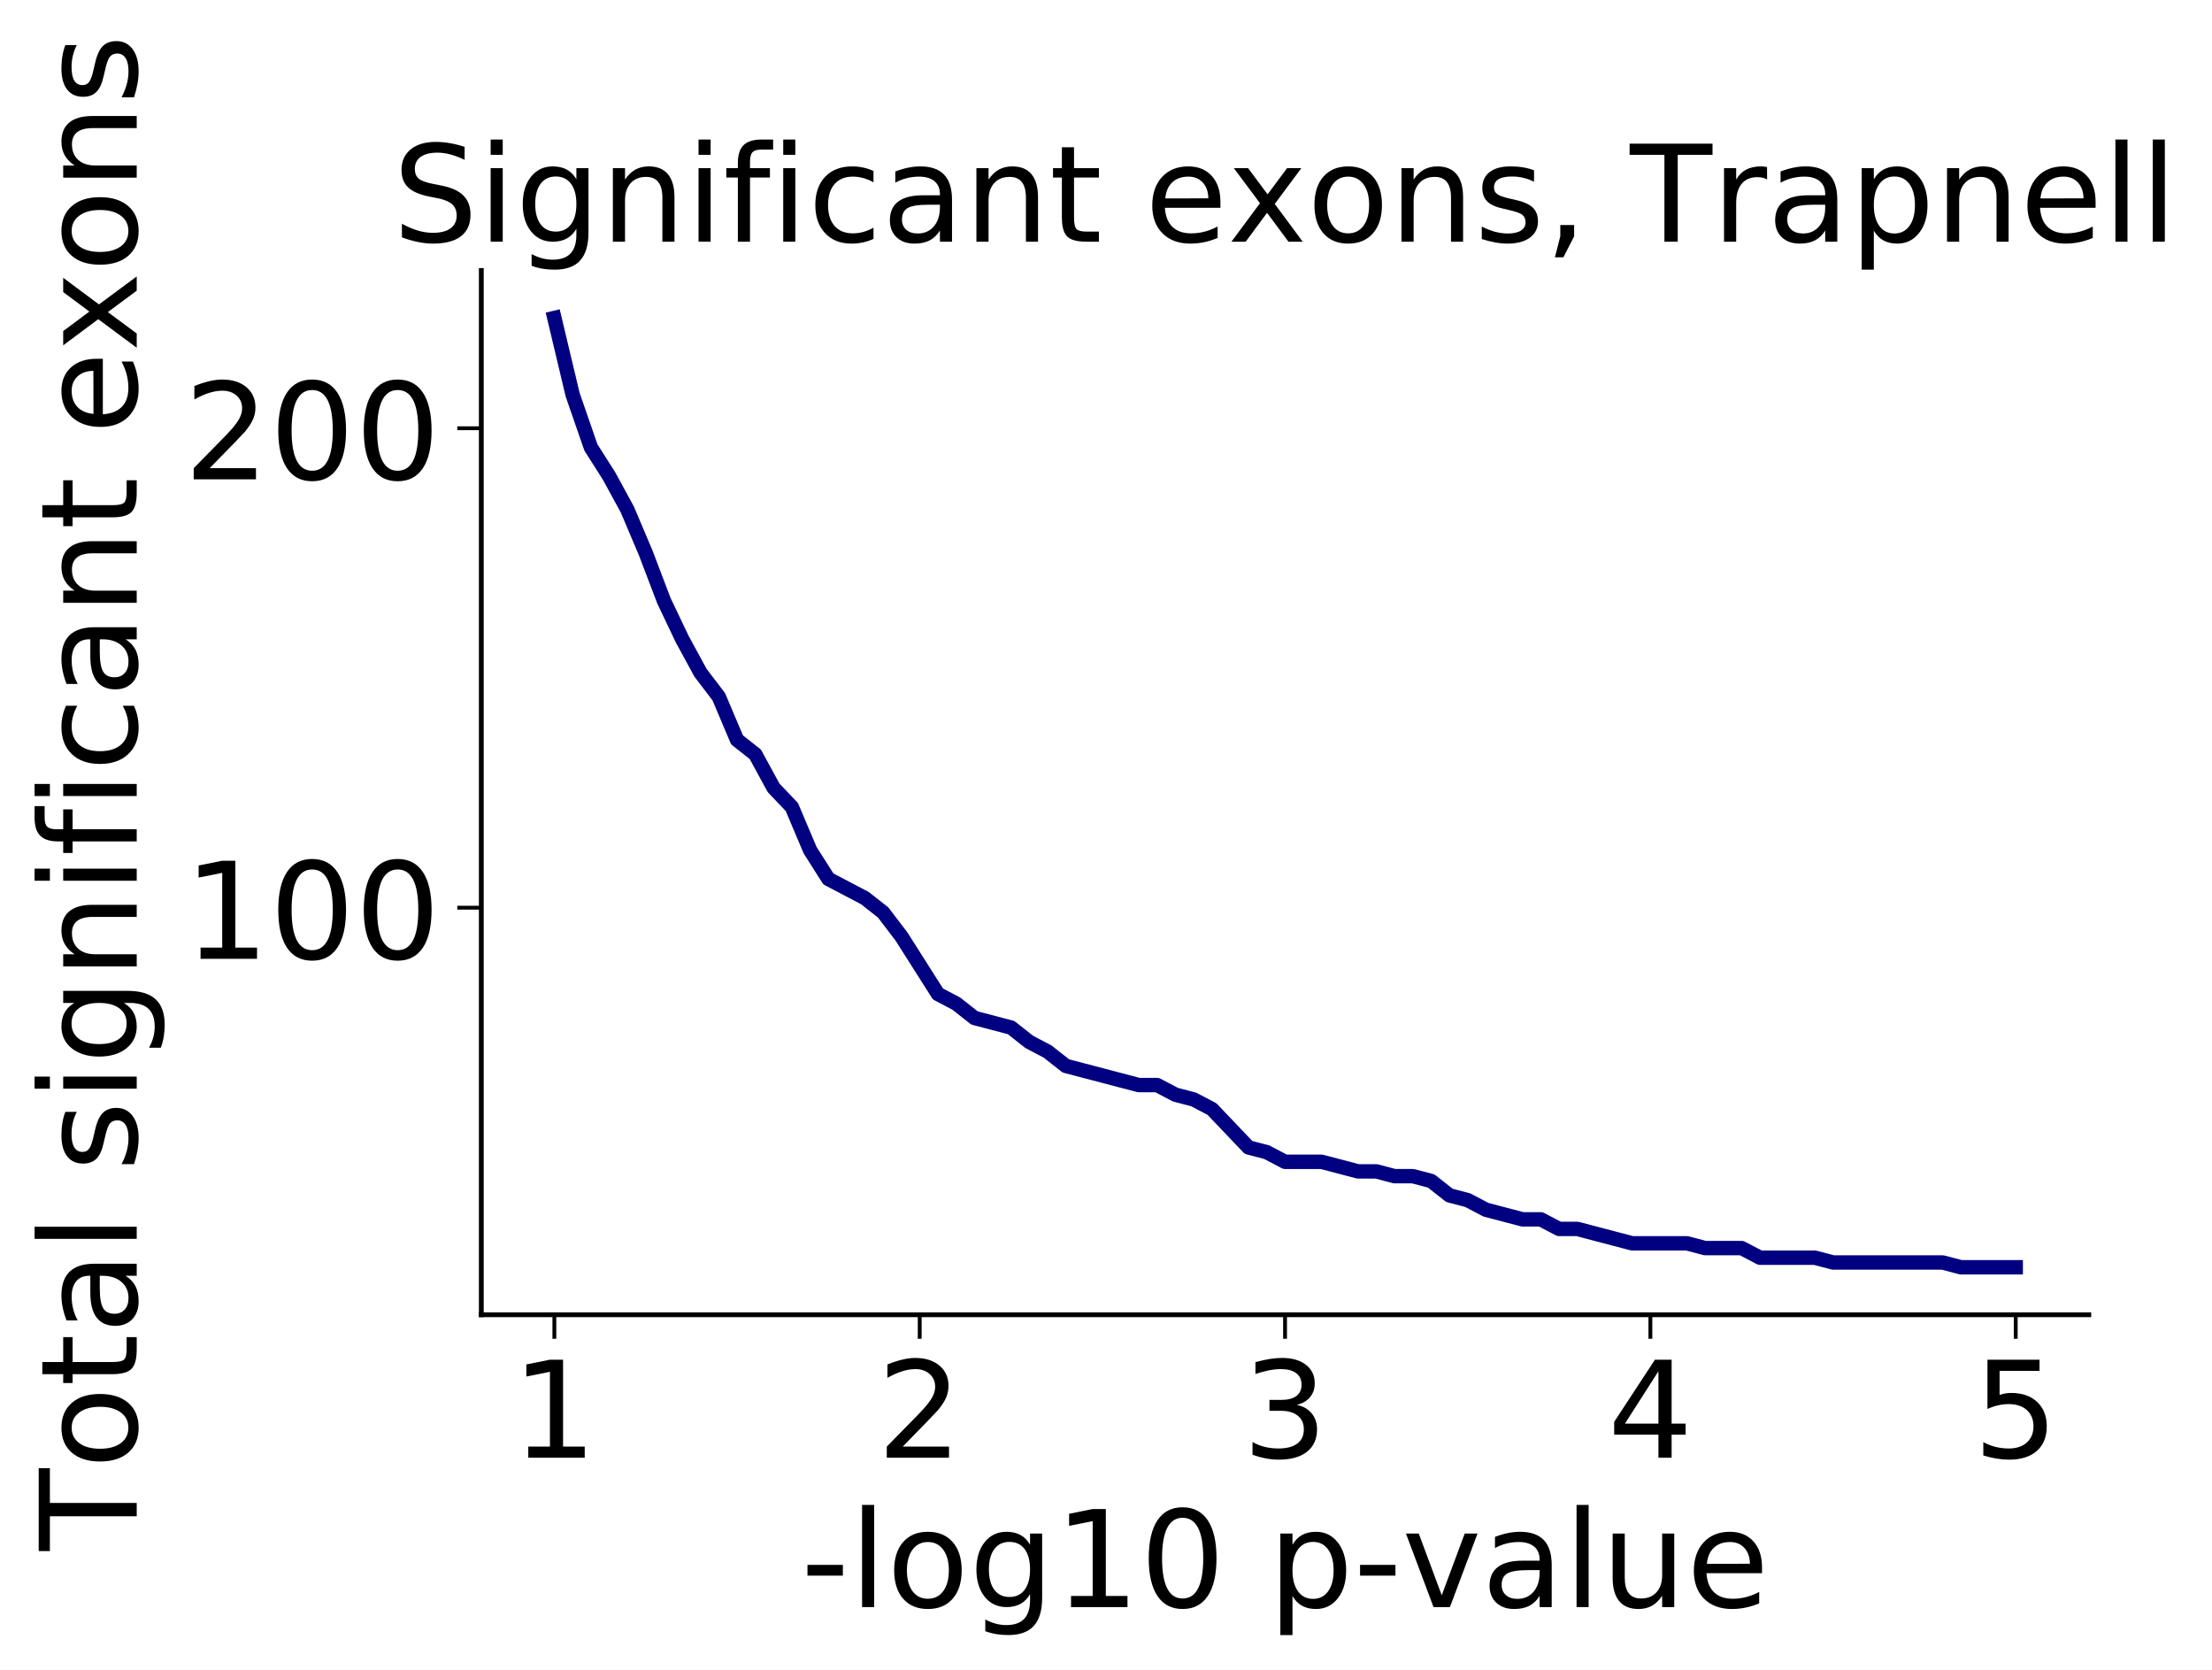
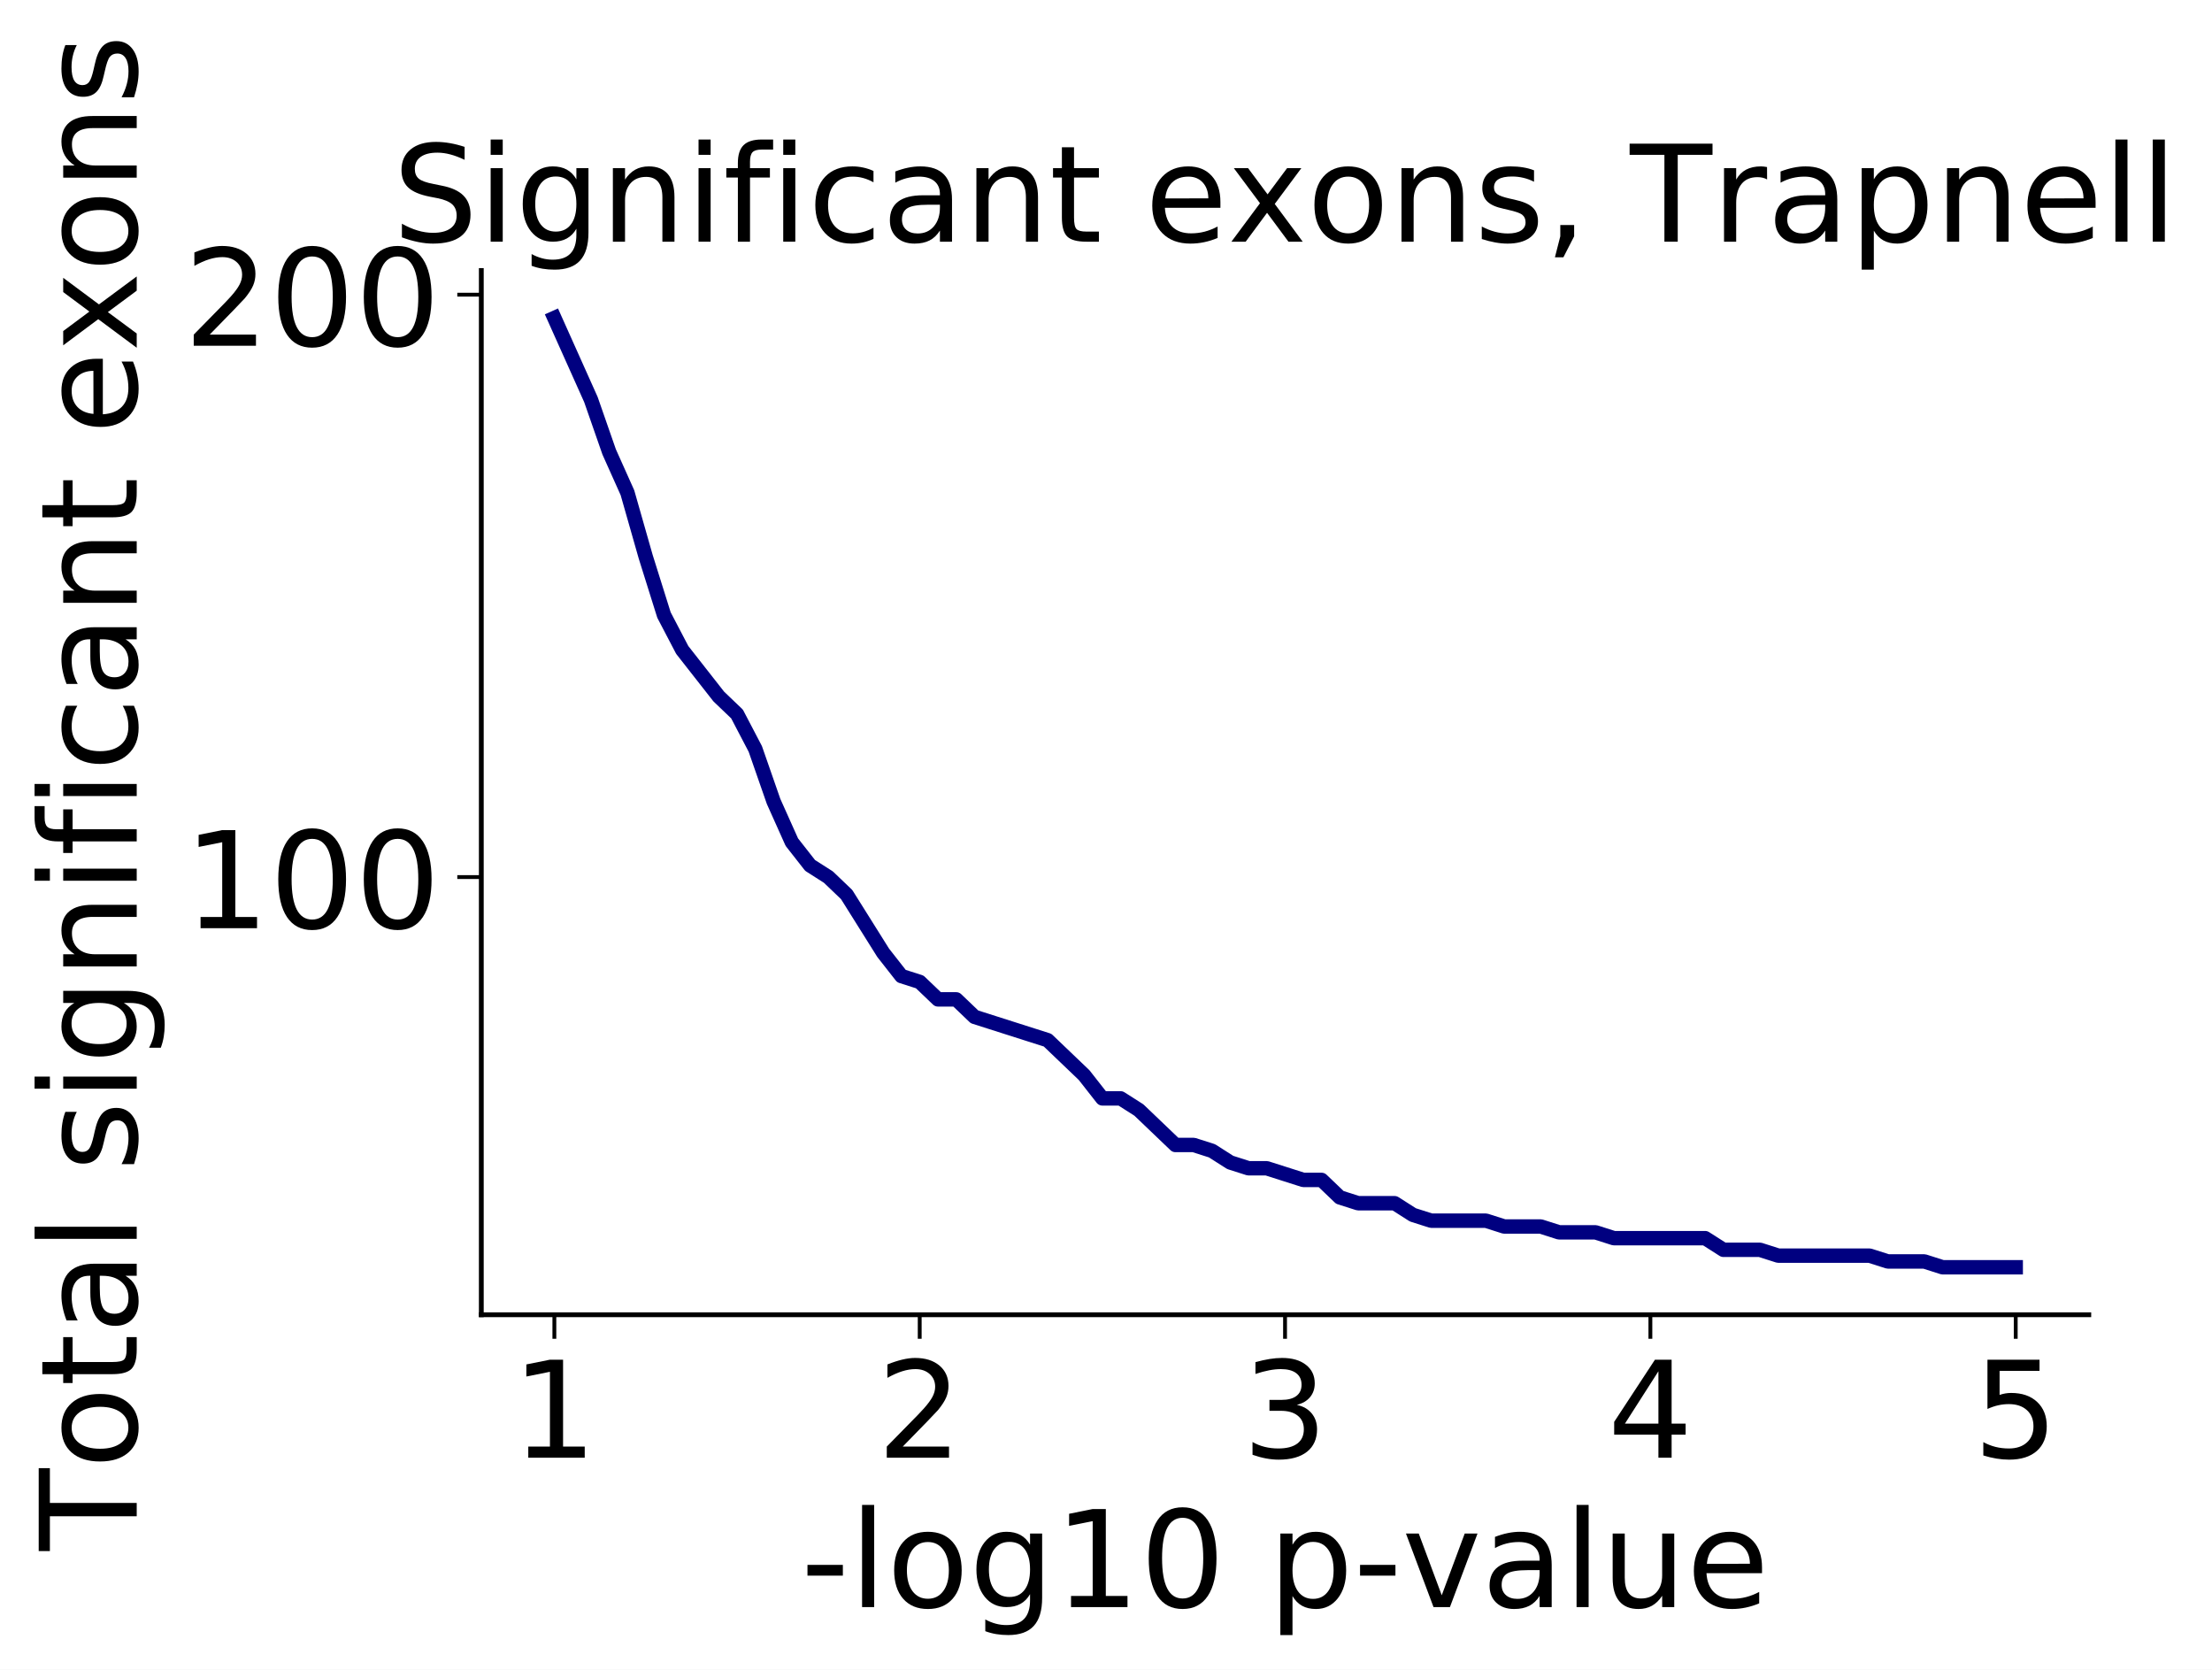
<svg xmlns="http://www.w3.org/2000/svg" xmlns:xlink="http://www.w3.org/1999/xlink" height="347.665pt" version="1.1" viewBox="0 0 460.707 347.665" width="460.707pt">
  <defs>
    <style type="text/css">
*{stroke-linecap:butt;stroke-linejoin:round;}
  </style>
  </defs>
  <g id="figure_1">
    <g id="patch_1">
      <path d="M 0 347.665  L 460.707 347.665  L 460.707 0  L 0 0  z " style="fill:#ffffff;" />
    </g>
    <g id="axes_1">
      <g id="patch_2">
        <path d="M 100.244 273.768  L 435.044 273.768  L 435.044 56.328  L 100.244 56.328  z " style="fill:#ffffff;" />
      </g>
      <g id="matplotlib.axis_1">
        <g id="xtick_1">
          <g id="line2d_1">
            <defs>
-               <path d="M 0 0  L 0 5  " id="ma1ad7f5b14" style="stroke:#000000;stroke-width:0.8;" />
-             </defs>
-             <g>
-               <use style="stroke:#000000;stroke-width:0.8;" x="115.462" xlink:href="#ma1ad7f5b14" y="273.768" />
+               <path d="M 0 0  L 0 5  " id="mbb6af2374b" style="stroke:#000000;stroke-width:0.8;" />
+             </defs>
+             <g>
+               <use style="stroke:#000000;stroke-width:0.8;" x="115.462" xlink:href="#mbb6af2374b" y="273.768" />
            </g>
          </g>
          <g id="text_1">
            <defs>
              <path d="M 12.406 8.297  L 28.516 8.297  L 28.516 63.922  L 10.984 60.406  L 10.984 69.391  L 28.422 72.906  L 38.281 72.906  L 38.281 8.297  L 54.391 8.297  L 54.391 0  L 12.406 0  z " id="DejaVuSans-49" />
            </defs>
            <g transform="translate(106.5544 303.5434)scale(0.28 -0.28)">
              <use xlink:href="#DejaVuSans-49" />
            </g>
          </g>
        </g>
        <g id="xtick_2">
          <g id="line2d_2">
            <g>
-               <use style="stroke:#000000;stroke-width:0.8;" x="191.553" xlink:href="#ma1ad7f5b14" y="273.768" />
+               <use style="stroke:#000000;stroke-width:0.8;" x="191.553" xlink:href="#mbb6af2374b" y="273.768" />
            </g>
          </g>
          <g id="text_2">
            <defs>
              <path d="M 19.188 8.297  L 53.609 8.297  L 53.609 0  L 7.328 0  L 7.328 8.297  Q 12.938 14.109 22.625 23.891  Q 32.328 33.688 34.812 36.531  Q 39.547 41.844 41.422 45.531  Q 43.312 49.219 43.312 52.781  Q 43.312 58.594 39.234 62.25  Q 35.156 65.922 28.609 65.922  Q 23.969 65.922 18.812 64.312  Q 13.672 62.703 7.812 59.422  L 7.812 69.391  Q 13.766 71.781 18.938 73  Q 24.125 74.219 28.422 74.219  Q 39.75 74.219 46.484 68.547  Q 53.219 62.891 53.219 53.422  Q 53.219 48.922 51.531 44.891  Q 49.859 40.875 45.406 35.406  Q 44.188 33.984 37.641 27.219  Q 31.109 20.453 19.188 8.297  z " id="DejaVuSans-50" />
            </defs>
            <g transform="translate(182.6453 303.5434)scale(0.28 -0.28)">
              <use xlink:href="#DejaVuSans-50" />
            </g>
          </g>
        </g>
        <g id="xtick_3">
          <g id="line2d_3">
            <g>
-               <use style="stroke:#000000;stroke-width:0.8;" x="267.644" xlink:href="#ma1ad7f5b14" y="273.768" />
+               <use style="stroke:#000000;stroke-width:0.8;" x="267.644" xlink:href="#mbb6af2374b" y="273.768" />
            </g>
          </g>
          <g id="text_3">
            <defs>
              <path d="M 40.578 39.312  Q 47.656 37.797 51.625 33  Q 55.609 28.219 55.609 21.188  Q 55.609 10.406 48.188 4.484  Q 40.766 -1.422 27.094 -1.422  Q 22.516 -1.422 17.656 -0.516  Q 12.797 0.391 7.625 2.203  L 7.625 11.719  Q 11.719 9.328 16.594 8.109  Q 21.484 6.891 26.812 6.891  Q 36.078 6.891 40.938 10.547  Q 45.797 14.203 45.797 21.188  Q 45.797 27.641 41.281 31.266  Q 36.766 34.906 28.719 34.906  L 20.219 34.906  L 20.219 43.016  L 29.109 43.016  Q 36.375 43.016 40.234 45.922  Q 44.094 48.828 44.094 54.297  Q 44.094 59.906 40.109 62.906  Q 36.141 65.922 28.719 65.922  Q 24.656 65.922 20.016 65.031  Q 15.375 64.156 9.812 62.312  L 9.812 71.094  Q 15.438 72.656 20.344 73.438  Q 25.25 74.219 29.594 74.219  Q 40.828 74.219 47.359 69.109  Q 53.906 64.016 53.906 55.328  Q 53.906 49.266 50.438 45.094  Q 46.969 40.922 40.578 39.312  z " id="DejaVuSans-51" />
            </defs>
            <g transform="translate(258.7362 303.5434)scale(0.28 -0.28)">
              <use xlink:href="#DejaVuSans-51" />
            </g>
          </g>
        </g>
        <g id="xtick_4">
          <g id="line2d_4">
            <g>
-               <use style="stroke:#000000;stroke-width:0.8;" x="343.735" xlink:href="#ma1ad7f5b14" y="273.768" />
+               <use style="stroke:#000000;stroke-width:0.8;" x="343.735" xlink:href="#mbb6af2374b" y="273.768" />
            </g>
          </g>
          <g id="text_4">
            <defs>
              <path d="M 37.797 64.312  L 12.891 25.391  L 37.797 25.391  z M 35.203 72.906  L 47.609 72.906  L 47.609 25.391  L 58.016 25.391  L 58.016 17.188  L 47.609 17.188  L 47.609 0  L 37.797 0  L 37.797 17.188  L 4.891 17.188  L 4.891 26.703  z " id="DejaVuSans-52" />
            </defs>
            <g transform="translate(334.8272 303.5434)scale(0.28 -0.28)">
              <use xlink:href="#DejaVuSans-52" />
            </g>
          </g>
        </g>
        <g id="xtick_5">
          <g id="line2d_5">
            <g>
-               <use style="stroke:#000000;stroke-width:0.8;" x="419.826" xlink:href="#ma1ad7f5b14" y="273.768" />
+               <use style="stroke:#000000;stroke-width:0.8;" x="419.826" xlink:href="#mbb6af2374b" y="273.768" />
            </g>
          </g>
          <g id="text_5">
            <defs>
              <path d="M 10.797 72.906  L 49.516 72.906  L 49.516 64.594  L 19.828 64.594  L 19.828 46.734  Q 21.969 47.469 24.109 47.828  Q 26.266 48.188 28.422 48.188  Q 40.625 48.188 47.75 41.5  Q 54.891 34.812 54.891 23.391  Q 54.891 11.625 47.562 5.094  Q 40.234 -1.422 26.906 -1.422  Q 22.312 -1.422 17.547 -0.641  Q 12.797 0.141 7.719 1.703  L 7.719 11.625  Q 12.109 9.234 16.797 8.062  Q 21.484 6.891 26.703 6.891  Q 35.156 6.891 40.078 11.328  Q 45.016 15.766 45.016 23.391  Q 45.016 31 40.078 35.438  Q 35.156 39.891 26.703 39.891  Q 22.75 39.891 18.812 39.016  Q 14.891 38.141 10.797 36.281  z " id="DejaVuSans-53" />
            </defs>
            <g transform="translate(410.9181 303.5434)scale(0.28 -0.28)">
              <use xlink:href="#DejaVuSans-53" />
            </g>
          </g>
        </g>
        <g id="text_6">
          <defs>
            <path d="M 4.891 31.391  L 31.203 31.391  L 31.203 23.391  L 4.891 23.391  z " id="DejaVuSans-45" />
            <path d="M 9.422 75.984  L 18.406 75.984  L 18.406 0  L 9.422 0  z " id="DejaVuSans-108" />
            <path d="M 30.609 48.391  Q 23.391 48.391 19.188 42.75  Q 14.984 37.109 14.984 27.297  Q 14.984 17.484 19.156 11.844  Q 23.344 6.203 30.609 6.203  Q 37.797 6.203 41.984 11.859  Q 46.188 17.531 46.188 27.297  Q 46.188 37.016 41.984 42.703  Q 37.797 48.391 30.609 48.391  z M 30.609 56  Q 42.328 56 49.016 48.375  Q 55.719 40.766 55.719 27.297  Q 55.719 13.875 49.016 6.219  Q 42.328 -1.422 30.609 -1.422  Q 18.844 -1.422 12.172 6.219  Q 5.516 13.875 5.516 27.297  Q 5.516 40.766 12.172 48.375  Q 18.844 56 30.609 56  z " id="DejaVuSans-111" />
            <path d="M 45.406 27.984  Q 45.406 37.75 41.375 43.109  Q 37.359 48.484 30.078 48.484  Q 22.859 48.484 18.828 43.109  Q 14.797 37.75 14.797 27.984  Q 14.797 18.266 18.828 12.891  Q 22.859 7.516 30.078 7.516  Q 37.359 7.516 41.375 12.891  Q 45.406 18.266 45.406 27.984  z M 54.391 6.781  Q 54.391 -7.172 48.188 -13.984  Q 42 -20.797 29.203 -20.797  Q 24.469 -20.797 20.266 -20.094  Q 16.062 -19.391 12.109 -17.922  L 12.109 -9.188  Q 16.062 -11.328 19.922 -12.344  Q 23.781 -13.375 27.781 -13.375  Q 36.625 -13.375 41.016 -8.766  Q 45.406 -4.156 45.406 5.172  L 45.406 9.625  Q 42.625 4.781 38.281 2.391  Q 33.938 0 27.875 0  Q 17.828 0 11.672 7.656  Q 5.516 15.328 5.516 27.984  Q 5.516 40.672 11.672 48.328  Q 17.828 56 27.875 56  Q 33.938 56 38.281 53.609  Q 42.625 51.219 45.406 46.391  L 45.406 54.688  L 54.391 54.688  z " id="DejaVuSans-103" />
            <path d="M 31.781 66.406  Q 24.172 66.406 20.328 58.906  Q 16.5 51.422 16.5 36.375  Q 16.5 21.391 20.328 13.891  Q 24.172 6.391 31.781 6.391  Q 39.453 6.391 43.281 13.891  Q 47.125 21.391 47.125 36.375  Q 47.125 51.422 43.281 58.906  Q 39.453 66.406 31.781 66.406  z M 31.781 74.219  Q 44.047 74.219 50.516 64.516  Q 56.984 54.828 56.984 36.375  Q 56.984 17.969 50.516 8.266  Q 44.047 -1.422 31.781 -1.422  Q 19.531 -1.422 13.062 8.266  Q 6.594 17.969 6.594 36.375  Q 6.594 54.828 13.062 64.516  Q 19.531 74.219 31.781 74.219  z " id="DejaVuSans-48" />
            <path id="DejaVuSans-32" />
            <path d="M 18.109 8.203  L 18.109 -20.797  L 9.078 -20.797  L 9.078 54.688  L 18.109 54.688  L 18.109 46.391  Q 20.953 51.266 25.266 53.625  Q 29.594 56 35.594 56  Q 45.562 56 51.781 48.094  Q 58.016 40.188 58.016 27.297  Q 58.016 14.406 51.781 6.484  Q 45.562 -1.422 35.594 -1.422  Q 29.594 -1.422 25.266 0.953  Q 20.953 3.328 18.109 8.203  z M 48.688 27.297  Q 48.688 37.203 44.609 42.844  Q 40.531 48.484 33.406 48.484  Q 26.266 48.484 22.188 42.844  Q 18.109 37.203 18.109 27.297  Q 18.109 17.391 22.188 11.75  Q 26.266 6.109 33.406 6.109  Q 40.531 6.109 44.609 11.75  Q 48.688 17.391 48.688 27.297  z " id="DejaVuSans-112" />
            <path d="M 2.984 54.688  L 12.5 54.688  L 29.594 8.797  L 46.688 54.688  L 56.203 54.688  L 35.688 0  L 23.484 0  z " id="DejaVuSans-118" />
            <path d="M 34.281 27.484  Q 23.391 27.484 19.188 25  Q 14.984 22.516 14.984 16.5  Q 14.984 11.719 18.141 8.906  Q 21.297 6.109 26.703 6.109  Q 34.188 6.109 38.703 11.406  Q 43.219 16.703 43.219 25.484  L 43.219 27.484  z M 52.203 31.203  L 52.203 0  L 43.219 0  L 43.219 8.297  Q 40.141 3.328 35.547 0.953  Q 30.953 -1.422 24.312 -1.422  Q 15.922 -1.422 10.953 3.297  Q 6 8.016 6 15.922  Q 6 25.141 12.172 29.828  Q 18.359 34.516 30.609 34.516  L 43.219 34.516  L 43.219 35.406  Q 43.219 41.609 39.141 45  Q 35.062 48.391 27.688 48.391  Q 23 48.391 18.547 47.266  Q 14.109 46.141 10.016 43.891  L 10.016 52.203  Q 14.938 54.109 19.578 55.047  Q 24.219 56 28.609 56  Q 40.484 56 46.344 49.844  Q 52.203 43.703 52.203 31.203  z " id="DejaVuSans-97" />
            <path d="M 8.5 21.578  L 8.5 54.688  L 17.484 54.688  L 17.484 21.922  Q 17.484 14.156 20.5 10.266  Q 23.531 6.391 29.594 6.391  Q 36.859 6.391 41.078 11.031  Q 45.312 15.672 45.312 23.688  L 45.312 54.688  L 54.297 54.688  L 54.297 0  L 45.312 0  L 45.312 8.406  Q 42.047 3.422 37.719 1  Q 33.406 -1.422 27.688 -1.422  Q 18.266 -1.422 13.375 4.438  Q 8.5 10.297 8.5 21.578  z M 31.109 56  z " id="DejaVuSans-117" />
            <path d="M 56.203 29.594  L 56.203 25.203  L 14.891 25.203  Q 15.484 15.922 20.484 11.062  Q 25.484 6.203 34.422 6.203  Q 39.594 6.203 44.453 7.469  Q 49.312 8.734 54.109 11.281  L 54.109 2.781  Q 49.266 0.734 44.188 -0.344  Q 39.109 -1.422 33.891 -1.422  Q 20.797 -1.422 13.156 6.188  Q 5.516 13.812 5.516 26.812  Q 5.516 40.234 12.766 48.109  Q 20.016 56 32.328 56  Q 43.359 56 49.781 48.891  Q 56.203 41.797 56.203 29.594  z M 47.219 32.234  Q 47.125 39.594 43.094 43.984  Q 39.062 48.391 32.422 48.391  Q 24.906 48.391 20.391 44.141  Q 15.875 39.891 15.188 32.172  z " id="DejaVuSans-101" />
          </defs>
          <g transform="translate(166.8088 334.6422)scale(0.28 -0.28)">
            <use xlink:href="#DejaVuSans-45" />
            <use x="36.084" xlink:href="#DejaVuSans-108" />
            <use x="63.867" xlink:href="#DejaVuSans-111" />
            <use x="125.049" xlink:href="#DejaVuSans-103" />
            <use x="188.525" xlink:href="#DejaVuSans-49" />
            <use x="252.148" xlink:href="#DejaVuSans-48" />
            <use x="315.771" xlink:href="#DejaVuSans-32" />
            <use x="347.559" xlink:href="#DejaVuSans-112" />
            <use x="411.035" xlink:href="#DejaVuSans-45" />
            <use x="447.088" xlink:href="#DejaVuSans-118" />
            <use x="506.268" xlink:href="#DejaVuSans-97" />
            <use x="567.547" xlink:href="#DejaVuSans-108" />
            <use x="595.33" xlink:href="#DejaVuSans-117" />
            <use x="658.709" xlink:href="#DejaVuSans-101" />
          </g>
        </g>
      </g>
      <g id="matplotlib.axis_2">
        <g id="ytick_1">
          <g id="line2d_6">
            <defs>
-               <path d="M 0 0  L -5 0  " id="m1c8cbee1e4" style="stroke:#000000;stroke-width:0.8;" />
-             </defs>
-             <g>
-               <use style="stroke:#000000;stroke-width:0.8;" x="100.244" xlink:href="#m1c8cbee1e4" y="189.008" />
+               <path d="M 0 0  L -5 0  " id="ma27aa20d91" style="stroke:#000000;stroke-width:0.8;" />
+             </defs>
+             <g>
+               <use style="stroke:#000000;stroke-width:0.8;" x="100.244" xlink:href="#ma27aa20d91" y="182.632" />
            </g>
          </g>
          <g id="text_7">
-             <g transform="translate(38.29875 199.646)scale(0.28 -0.28)">
+             <g transform="translate(38.29875 193.27)scale(0.28 -0.28)">
              <use xlink:href="#DejaVuSans-49" />
              <use x="63.623" xlink:href="#DejaVuSans-48" />
              <use x="127.246" xlink:href="#DejaVuSans-48" />
            </g>
          </g>
        </g>
        <g id="ytick_2">
          <g id="line2d_7">
            <g>
-               <use style="stroke:#000000;stroke-width:0.8;" x="100.244" xlink:href="#m1c8cbee1e4" y="89.173" />
+               <use style="stroke:#000000;stroke-width:0.8;" x="100.244" xlink:href="#ma27aa20d91" y="61.361" />
            </g>
          </g>
          <g id="text_8">
-             <g transform="translate(38.29875 99.81124)scale(0.28 -0.28)">
+             <g transform="translate(38.29875 71.9984)scale(0.28 -0.28)">
              <use xlink:href="#DejaVuSans-50" />
              <use x="63.623" xlink:href="#DejaVuSans-48" />
              <use x="127.246" xlink:href="#DejaVuSans-48" />
            </g>
          </g>
        </g>
        <g id="text_9">
          <defs>
            <path d="M -0.297 72.906  L 61.375 72.906  L 61.375 64.594  L 35.5 64.594  L 35.5 0  L 25.594 0  L 25.594 64.594  L -0.297 64.594  z " id="DejaVuSans-84" />
            <path d="M 18.312 70.219  L 18.312 54.688  L 36.812 54.688  L 36.812 47.703  L 18.312 47.703  L 18.312 18.016  Q 18.312 11.328 20.141 9.422  Q 21.969 7.516 27.594 7.516  L 36.812 7.516  L 36.812 0  L 27.594 0  Q 17.188 0 13.234 3.875  Q 9.281 7.766 9.281 18.016  L 9.281 47.703  L 2.688 47.703  L 2.688 54.688  L 9.281 54.688  L 9.281 70.219  z " id="DejaVuSans-116" />
            <path d="M 44.281 53.078  L 44.281 44.578  Q 40.484 46.531 36.375 47.5  Q 32.281 48.484 27.875 48.484  Q 21.188 48.484 17.844 46.438  Q 14.5 44.391 14.5 40.281  Q 14.5 37.156 16.891 35.375  Q 19.281 33.594 26.516 31.984  L 29.594 31.297  Q 39.156 29.25 43.188 25.516  Q 47.219 21.781 47.219 15.094  Q 47.219 7.469 41.188 3.016  Q 35.156 -1.422 24.609 -1.422  Q 20.219 -1.422 15.453 -0.562  Q 10.688 0.297 5.422 2  L 5.422 11.281  Q 10.406 8.688 15.234 7.391  Q 20.062 6.109 24.812 6.109  Q 31.156 6.109 34.562 8.281  Q 37.984 10.453 37.984 14.406  Q 37.984 18.062 35.516 20.016  Q 33.062 21.969 24.703 23.781  L 21.578 24.516  Q 13.234 26.266 9.516 29.906  Q 5.812 33.547 5.812 39.891  Q 5.812 47.609 11.281 51.797  Q 16.75 56 26.812 56  Q 31.781 56 36.172 55.266  Q 40.578 54.547 44.281 53.078  z " id="DejaVuSans-115" />
            <path d="M 9.422 54.688  L 18.406 54.688  L 18.406 0  L 9.422 0  z M 9.422 75.984  L 18.406 75.984  L 18.406 64.594  L 9.422 64.594  z " id="DejaVuSans-105" />
            <path d="M 54.891 33.016  L 54.891 0  L 45.906 0  L 45.906 32.719  Q 45.906 40.484 42.875 44.328  Q 39.844 48.188 33.797 48.188  Q 26.516 48.188 22.312 43.547  Q 18.109 38.922 18.109 30.906  L 18.109 0  L 9.078 0  L 9.078 54.688  L 18.109 54.688  L 18.109 46.188  Q 21.344 51.125 25.703 53.562  Q 30.078 56 35.797 56  Q 45.219 56 50.047 50.172  Q 54.891 44.344 54.891 33.016  z " id="DejaVuSans-110" />
            <path d="M 37.109 75.984  L 37.109 68.5  L 28.516 68.5  Q 23.688 68.5 21.797 66.547  Q 19.922 64.594 19.922 59.516  L 19.922 54.688  L 34.719 54.688  L 34.719 47.703  L 19.922 47.703  L 19.922 0  L 10.891 0  L 10.891 47.703  L 2.297 47.703  L 2.297 54.688  L 10.891 54.688  L 10.891 58.5  Q 10.891 67.625 15.141 71.797  Q 19.391 75.984 28.609 75.984  z " id="DejaVuSans-102" />
            <path d="M 48.781 52.594  L 48.781 44.188  Q 44.969 46.297 41.141 47.344  Q 37.312 48.391 33.406 48.391  Q 24.656 48.391 19.812 42.844  Q 14.984 37.312 14.984 27.297  Q 14.984 17.281 19.812 11.734  Q 24.656 6.203 33.406 6.203  Q 37.312 6.203 41.141 7.25  Q 44.969 8.297 48.781 10.406  L 48.781 2.094  Q 45.016 0.344 40.984 -0.531  Q 36.969 -1.422 32.422 -1.422  Q 20.062 -1.422 12.781 6.344  Q 5.516 14.109 5.516 27.297  Q 5.516 40.672 12.859 48.328  Q 20.219 56 33.016 56  Q 37.156 56 41.109 55.141  Q 45.062 54.297 48.781 52.594  z " id="DejaVuSans-99" />
            <path d="M 54.891 54.688  L 35.109 28.078  L 55.906 0  L 45.312 0  L 29.391 21.484  L 13.484 0  L 2.875 0  L 24.125 28.609  L 4.688 54.688  L 15.281 54.688  L 29.781 35.203  L 44.281 54.688  z " id="DejaVuSans-120" />
          </defs>
          <g transform="translate(28.47563 322.8956)rotate(-90)scale(0.28 -0.28)">
            <use xlink:href="#DejaVuSans-84" />
            <use x="60.818" xlink:href="#DejaVuSans-111" />
            <use x="122" xlink:href="#DejaVuSans-116" />
            <use x="161.209" xlink:href="#DejaVuSans-97" />
            <use x="222.488" xlink:href="#DejaVuSans-108" />
            <use x="250.271" xlink:href="#DejaVuSans-32" />
            <use x="282.059" xlink:href="#DejaVuSans-115" />
            <use x="334.158" xlink:href="#DejaVuSans-105" />
            <use x="361.941" xlink:href="#DejaVuSans-103" />
            <use x="425.418" xlink:href="#DejaVuSans-110" />
            <use x="488.797" xlink:href="#DejaVuSans-105" />
            <use x="516.58" xlink:href="#DejaVuSans-102" />
            <use x="551.785" xlink:href="#DejaVuSans-105" />
            <use x="579.568" xlink:href="#DejaVuSans-99" />
            <use x="634.549" xlink:href="#DejaVuSans-97" />
            <use x="695.828" xlink:href="#DejaVuSans-110" />
            <use x="759.207" xlink:href="#DejaVuSans-116" />
            <use x="798.416" xlink:href="#DejaVuSans-32" />
            <use x="830.203" xlink:href="#DejaVuSans-101" />
            <use x="891.711" xlink:href="#DejaVuSans-120" />
            <use x="950.844" xlink:href="#DejaVuSans-111" />
            <use x="1012.025" xlink:href="#DejaVuSans-110" />
            <use x="1075.404" xlink:href="#DejaVuSans-115" />
          </g>
        </g>
      </g>
      <g id="line2d_8">
-         <path clip-path="url(#pb28c17a2ef)" d="M 115.462 66.211  L 119.266 82.185  L 123.071 93.167  L 126.876 99.157  L 130.68 106.145  L 134.485 115.13  L 138.289 125.114  L 142.094 133.101  L 145.898 140.089  L 149.703 145.081  L 153.507 154.066  L 157.312 157.061  L 161.116 164.049  L 164.921 168.043  L 168.726 177.028  L 172.53 183.018  L 176.335 185.015  L 180.139 187.011  L 183.944 190.006  L 187.748 194.998  L 191.553 200.988  L 195.357 206.978  L 199.162 208.975  L 202.966 211.97  L 206.771 212.968  L 210.576 213.967  L 214.38 216.962  L 218.185 218.959  L 221.989 221.954  L 225.794 222.952  L 229.598 223.95  L 233.403 224.949  L 237.207 225.947  L 241.012 225.947  L 244.816 227.944  L 248.621 228.942  L 252.426 230.939  L 256.23 234.932  L 260.035 238.925  L 263.839 239.924  L 267.644 241.921  L 271.448 241.921  L 275.253 241.921  L 279.057 242.919  L 282.862 243.917  L 286.666 243.917  L 290.471 244.916  L 294.276 244.916  L 298.08 245.914  L 301.885 248.909  L 305.689 249.907  L 309.494 251.904  L 313.298 252.902  L 317.103 253.901  L 320.907 253.901  L 324.712 255.897  L 328.516 255.897  L 332.321 256.896  L 336.126 257.894  L 339.93 258.892  L 343.735 258.892  L 347.539 258.892  L 351.344 258.892  L 355.148 259.891  L 358.953 259.891  L 362.757 259.891  L 366.562 261.887  L 370.366 261.887  L 374.171 261.887  L 377.976 261.887  L 381.78 262.886  L 385.585 262.886  L 389.389 262.886  L 393.194 262.886  L 396.998 262.886  L 400.803 262.886  L 404.607 262.886  L 408.412 263.884  L 412.216 263.884  L 416.021 263.884  L 419.826 263.884  " style="fill:none;stroke:#000080;stroke-linecap:square;stroke-width:3;" />
+         <path clip-path="url(#pd3a779c263)" d="M 115.462 66.211  L 119.266 74.7  L 123.071 83.189  L 126.876 94.104  L 130.68 102.593  L 134.485 115.933  L 138.289 128.06  L 142.094 135.336  L 145.898 140.187  L 149.703 145.038  L 153.507 148.676  L 157.312 155.952  L 161.116 166.867  L 164.921 175.356  L 168.726 180.207  L 172.53 182.632  L 176.335 186.27  L 180.139 192.334  L 183.944 198.398  L 187.748 203.248  L 191.553 204.461  L 195.357 208.099  L 199.162 208.099  L 202.966 211.737  L 206.771 212.95  L 210.576 214.163  L 214.38 215.376  L 218.185 216.588  L 221.989 220.226  L 225.794 223.865  L 229.598 228.715  L 233.403 228.715  L 237.207 231.141  L 241.012 234.779  L 244.816 238.417  L 248.621 238.417  L 252.426 239.63  L 256.23 242.055  L 260.035 243.268  L 263.839 243.268  L 267.644 244.481  L 271.448 245.693  L 275.253 245.693  L 279.057 249.332  L 282.862 250.544  L 286.666 250.544  L 290.471 250.544  L 294.276 252.97  L 298.08 254.182  L 301.885 254.182  L 305.689 254.182  L 309.494 254.182  L 313.298 255.395  L 317.103 255.395  L 320.907 255.395  L 324.712 256.608  L 328.516 256.608  L 332.321 256.608  L 336.126 257.821  L 339.93 257.821  L 343.735 257.821  L 347.539 257.821  L 351.344 257.821  L 355.148 257.821  L 358.953 260.246  L 362.757 260.246  L 366.562 260.246  L 370.366 261.459  L 374.171 261.459  L 377.976 261.459  L 381.78 261.459  L 385.585 261.459  L 389.389 261.459  L 393.194 262.671  L 396.998 262.671  L 400.803 262.671  L 404.607 263.884  L 408.412 263.884  L 412.216 263.884  L 416.021 263.884  L 419.826 263.884  " style="fill:none;stroke:#000080;stroke-linecap:square;stroke-width:3;" />
      </g>
      <g id="patch_3">
        <path d="M 100.244 273.768  L 100.244 56.328  " style="fill:none;stroke:#000000;stroke-linecap:square;stroke-linejoin:miter;" />
      </g>
      <g id="patch_4">
        <path d="M 100.244 273.768  L 435.044 273.768  " style="fill:none;stroke:#000000;stroke-linecap:square;stroke-linejoin:miter;" />
      </g>
      <g id="text_10">
        <defs>
          <path d="M 53.516 70.516  L 53.516 60.891  Q 47.906 63.578 42.922 64.891  Q 37.938 66.219 33.297 66.219  Q 25.25 66.219 20.875 63.094  Q 16.5 59.969 16.5 54.203  Q 16.5 49.359 19.406 46.891  Q 22.312 44.438 30.422 42.922  L 36.375 41.703  Q 47.406 39.594 52.656 34.297  Q 57.906 29 57.906 20.125  Q 57.906 9.516 50.797 4.047  Q 43.703 -1.422 29.984 -1.422  Q 24.812 -1.422 18.969 -0.25  Q 13.141 0.922 6.891 3.219  L 6.891 13.375  Q 12.891 10.016 18.656 8.297  Q 24.422 6.594 29.984 6.594  Q 38.422 6.594 43.016 9.906  Q 47.609 13.234 47.609 19.391  Q 47.609 24.75 44.312 27.781  Q 41.016 30.812 33.5 32.328  L 27.484 33.5  Q 16.453 35.688 11.516 40.375  Q 6.594 45.062 6.594 53.422  Q 6.594 63.094 13.406 68.656  Q 20.219 74.219 32.172 74.219  Q 37.312 74.219 42.625 73.281  Q 47.953 72.359 53.516 70.516  z " id="DejaVuSans-83" />
          <path d="M 11.719 12.406  L 22.016 12.406  L 22.016 4  L 14.016 -11.625  L 7.719 -11.625  L 11.719 4  z " id="DejaVuSans-44" />
          <path d="M 41.109 46.297  Q 39.594 47.172 37.812 47.578  Q 36.031 48 33.891 48  Q 26.266 48 22.188 43.047  Q 18.109 38.094 18.109 28.812  L 18.109 0  L 9.078 0  L 9.078 54.688  L 18.109 54.688  L 18.109 46.188  Q 20.953 51.172 25.484 53.578  Q 30.031 56 36.531 56  Q 37.453 56 38.578 55.875  Q 39.703 55.766 41.062 55.516  z " id="DejaVuSans-114" />
        </defs>
        <g transform="translate(81.78063 50.32781)scale(0.28 -0.28)">
          <use xlink:href="#DejaVuSans-83" />
          <use x="63.477" xlink:href="#DejaVuSans-105" />
          <use x="91.26" xlink:href="#DejaVuSans-103" />
          <use x="154.736" xlink:href="#DejaVuSans-110" />
          <use x="218.115" xlink:href="#DejaVuSans-105" />
          <use x="245.898" xlink:href="#DejaVuSans-102" />
          <use x="281.104" xlink:href="#DejaVuSans-105" />
          <use x="308.887" xlink:href="#DejaVuSans-99" />
          <use x="363.867" xlink:href="#DejaVuSans-97" />
          <use x="425.146" xlink:href="#DejaVuSans-110" />
          <use x="488.525" xlink:href="#DejaVuSans-116" />
          <use x="527.734" xlink:href="#DejaVuSans-32" />
          <use x="559.521" xlink:href="#DejaVuSans-101" />
          <use x="621.029" xlink:href="#DejaVuSans-120" />
          <use x="680.162" xlink:href="#DejaVuSans-111" />
          <use x="741.344" xlink:href="#DejaVuSans-110" />
          <use x="804.723" xlink:href="#DejaVuSans-115" />
          <use x="856.822" xlink:href="#DejaVuSans-44" />
          <use x="888.609" xlink:href="#DejaVuSans-32" />
          <use x="920.396" xlink:href="#DejaVuSans-84" />
          <use x="981.262" xlink:href="#DejaVuSans-114" />
          <use x="1022.375" xlink:href="#DejaVuSans-97" />
          <use x="1083.654" xlink:href="#DejaVuSans-112" />
          <use x="1147.131" xlink:href="#DejaVuSans-110" />
          <use x="1210.51" xlink:href="#DejaVuSans-101" />
          <use x="1272.033" xlink:href="#DejaVuSans-108" />
          <use x="1299.816" xlink:href="#DejaVuSans-108" />
        </g>
      </g>
    </g>
  </g>
  <defs>
-     <clipPath id="pb28c17a2ef">
+     <clipPath id="pd3a779c263">
      <rect height="217.44" width="334.8" x="100.244" y="56.328" />
    </clipPath>
  </defs>
</svg>
